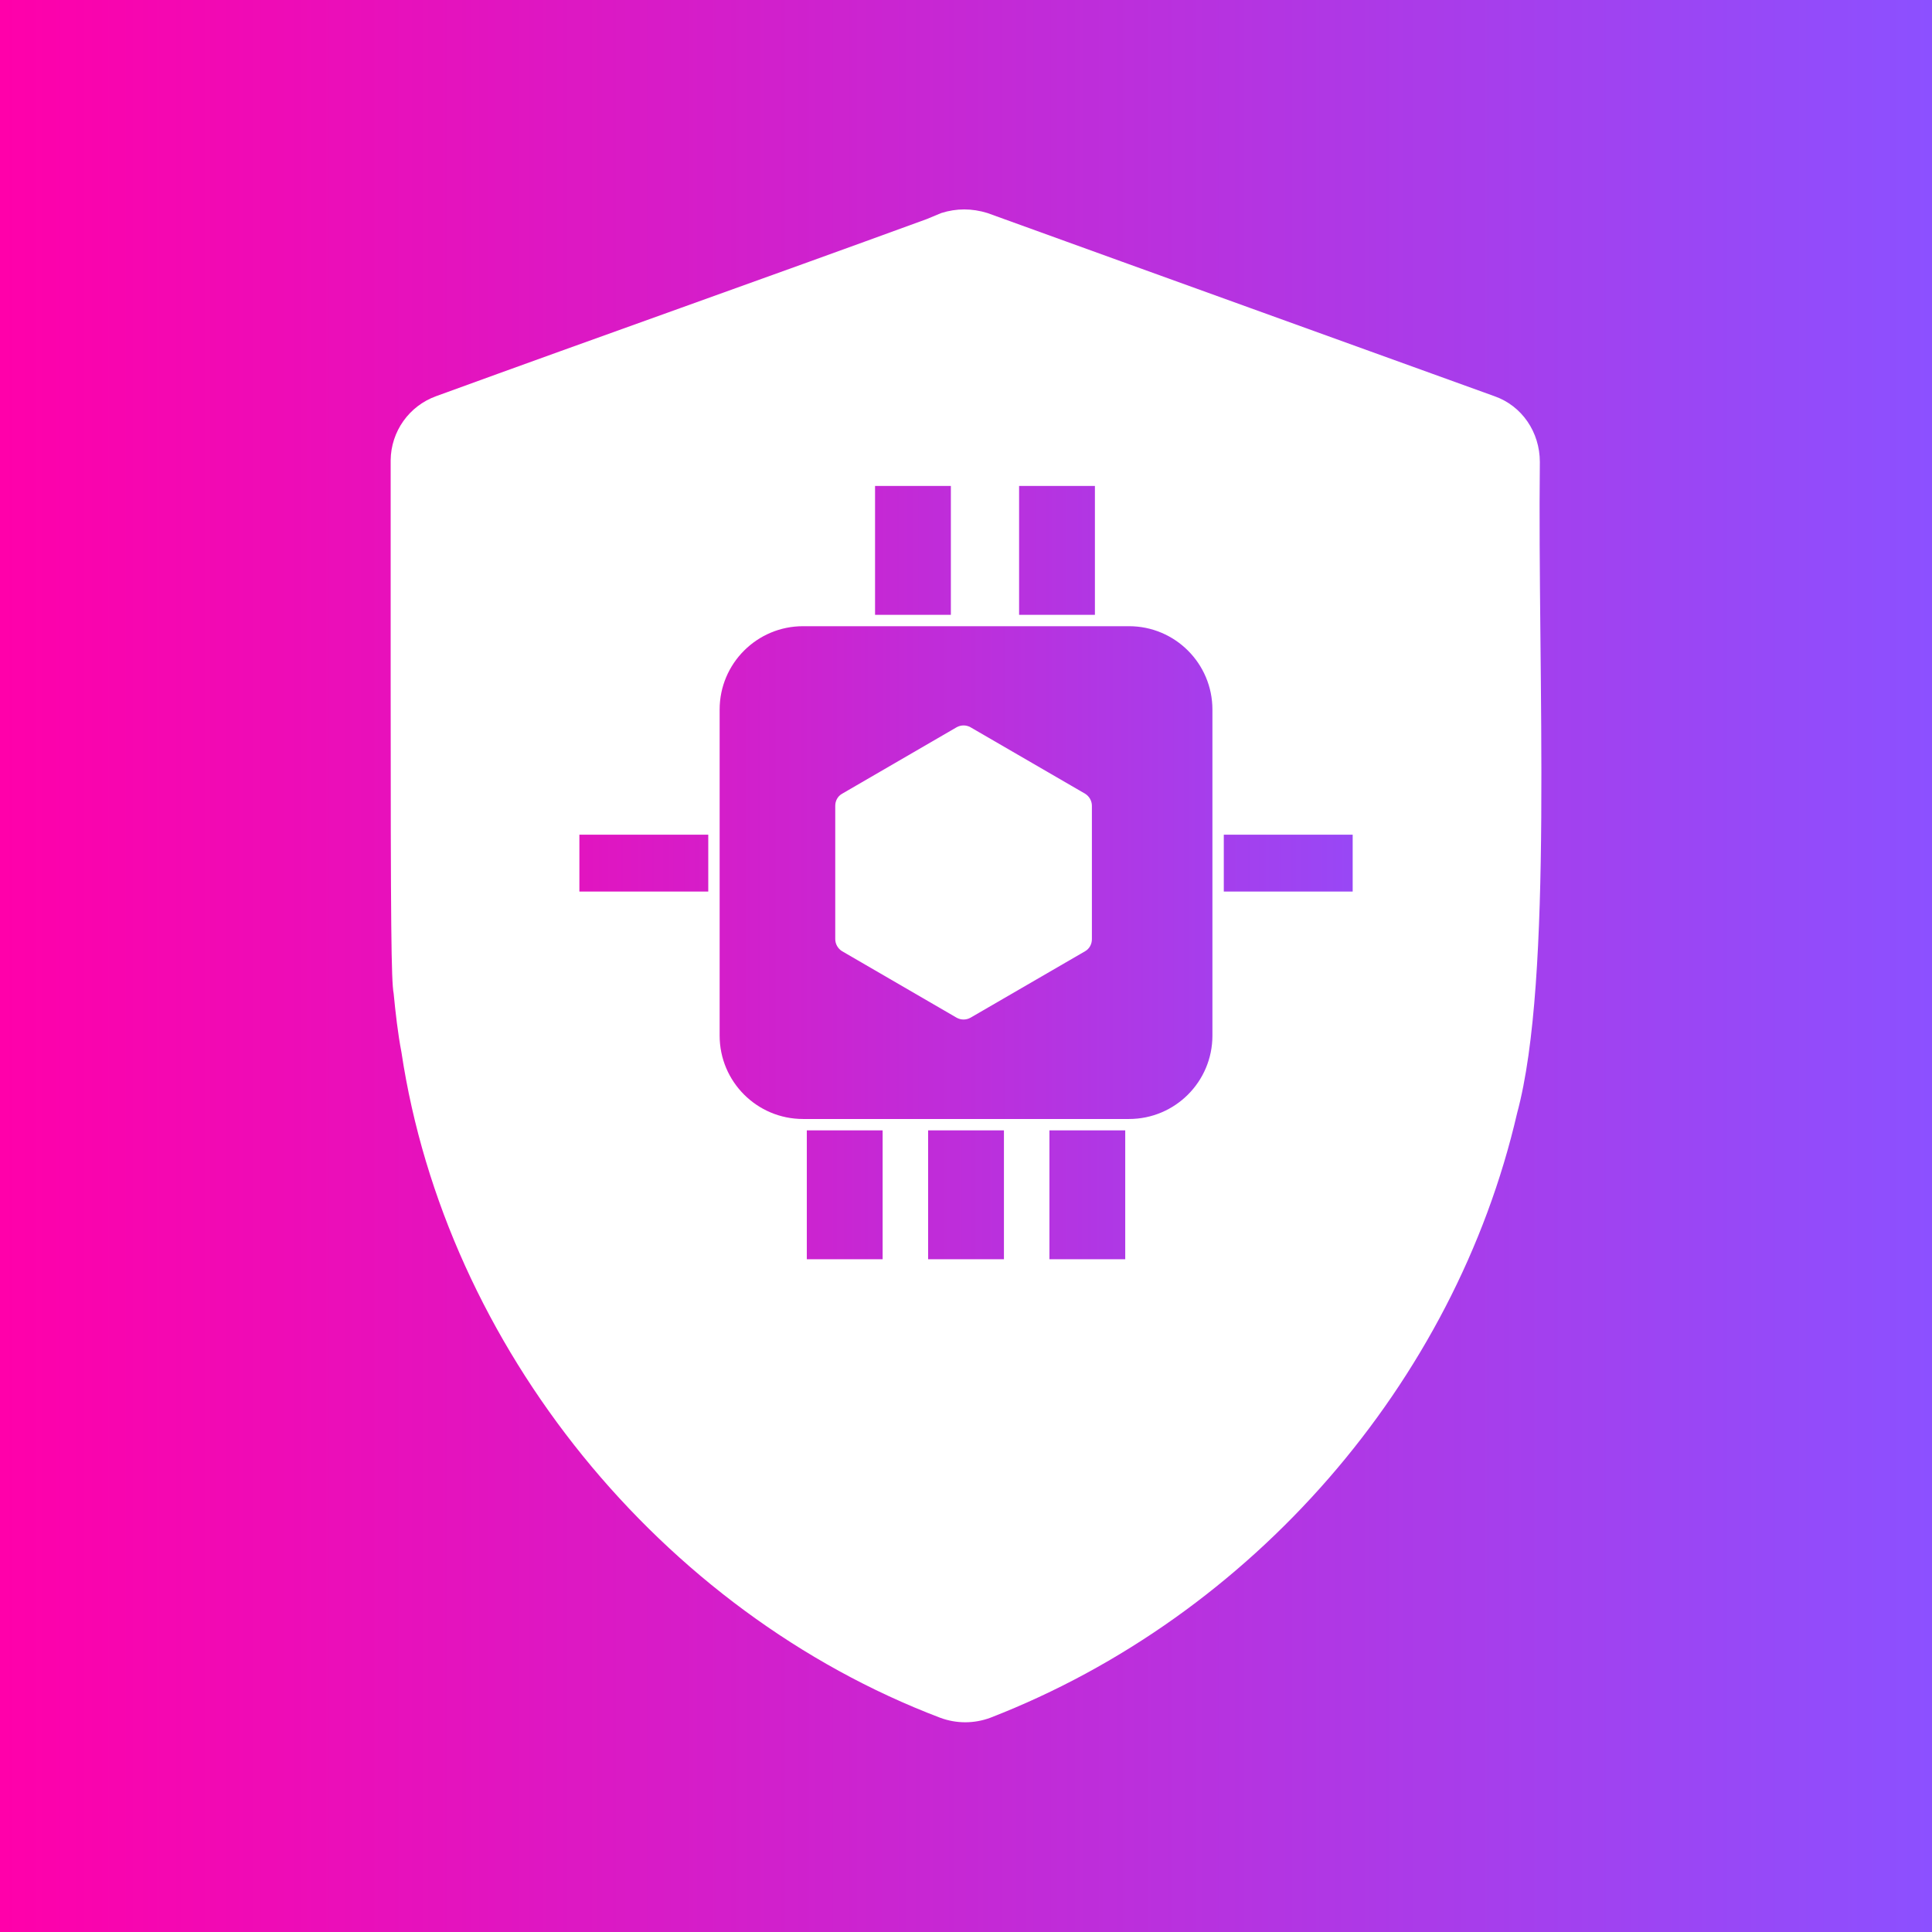
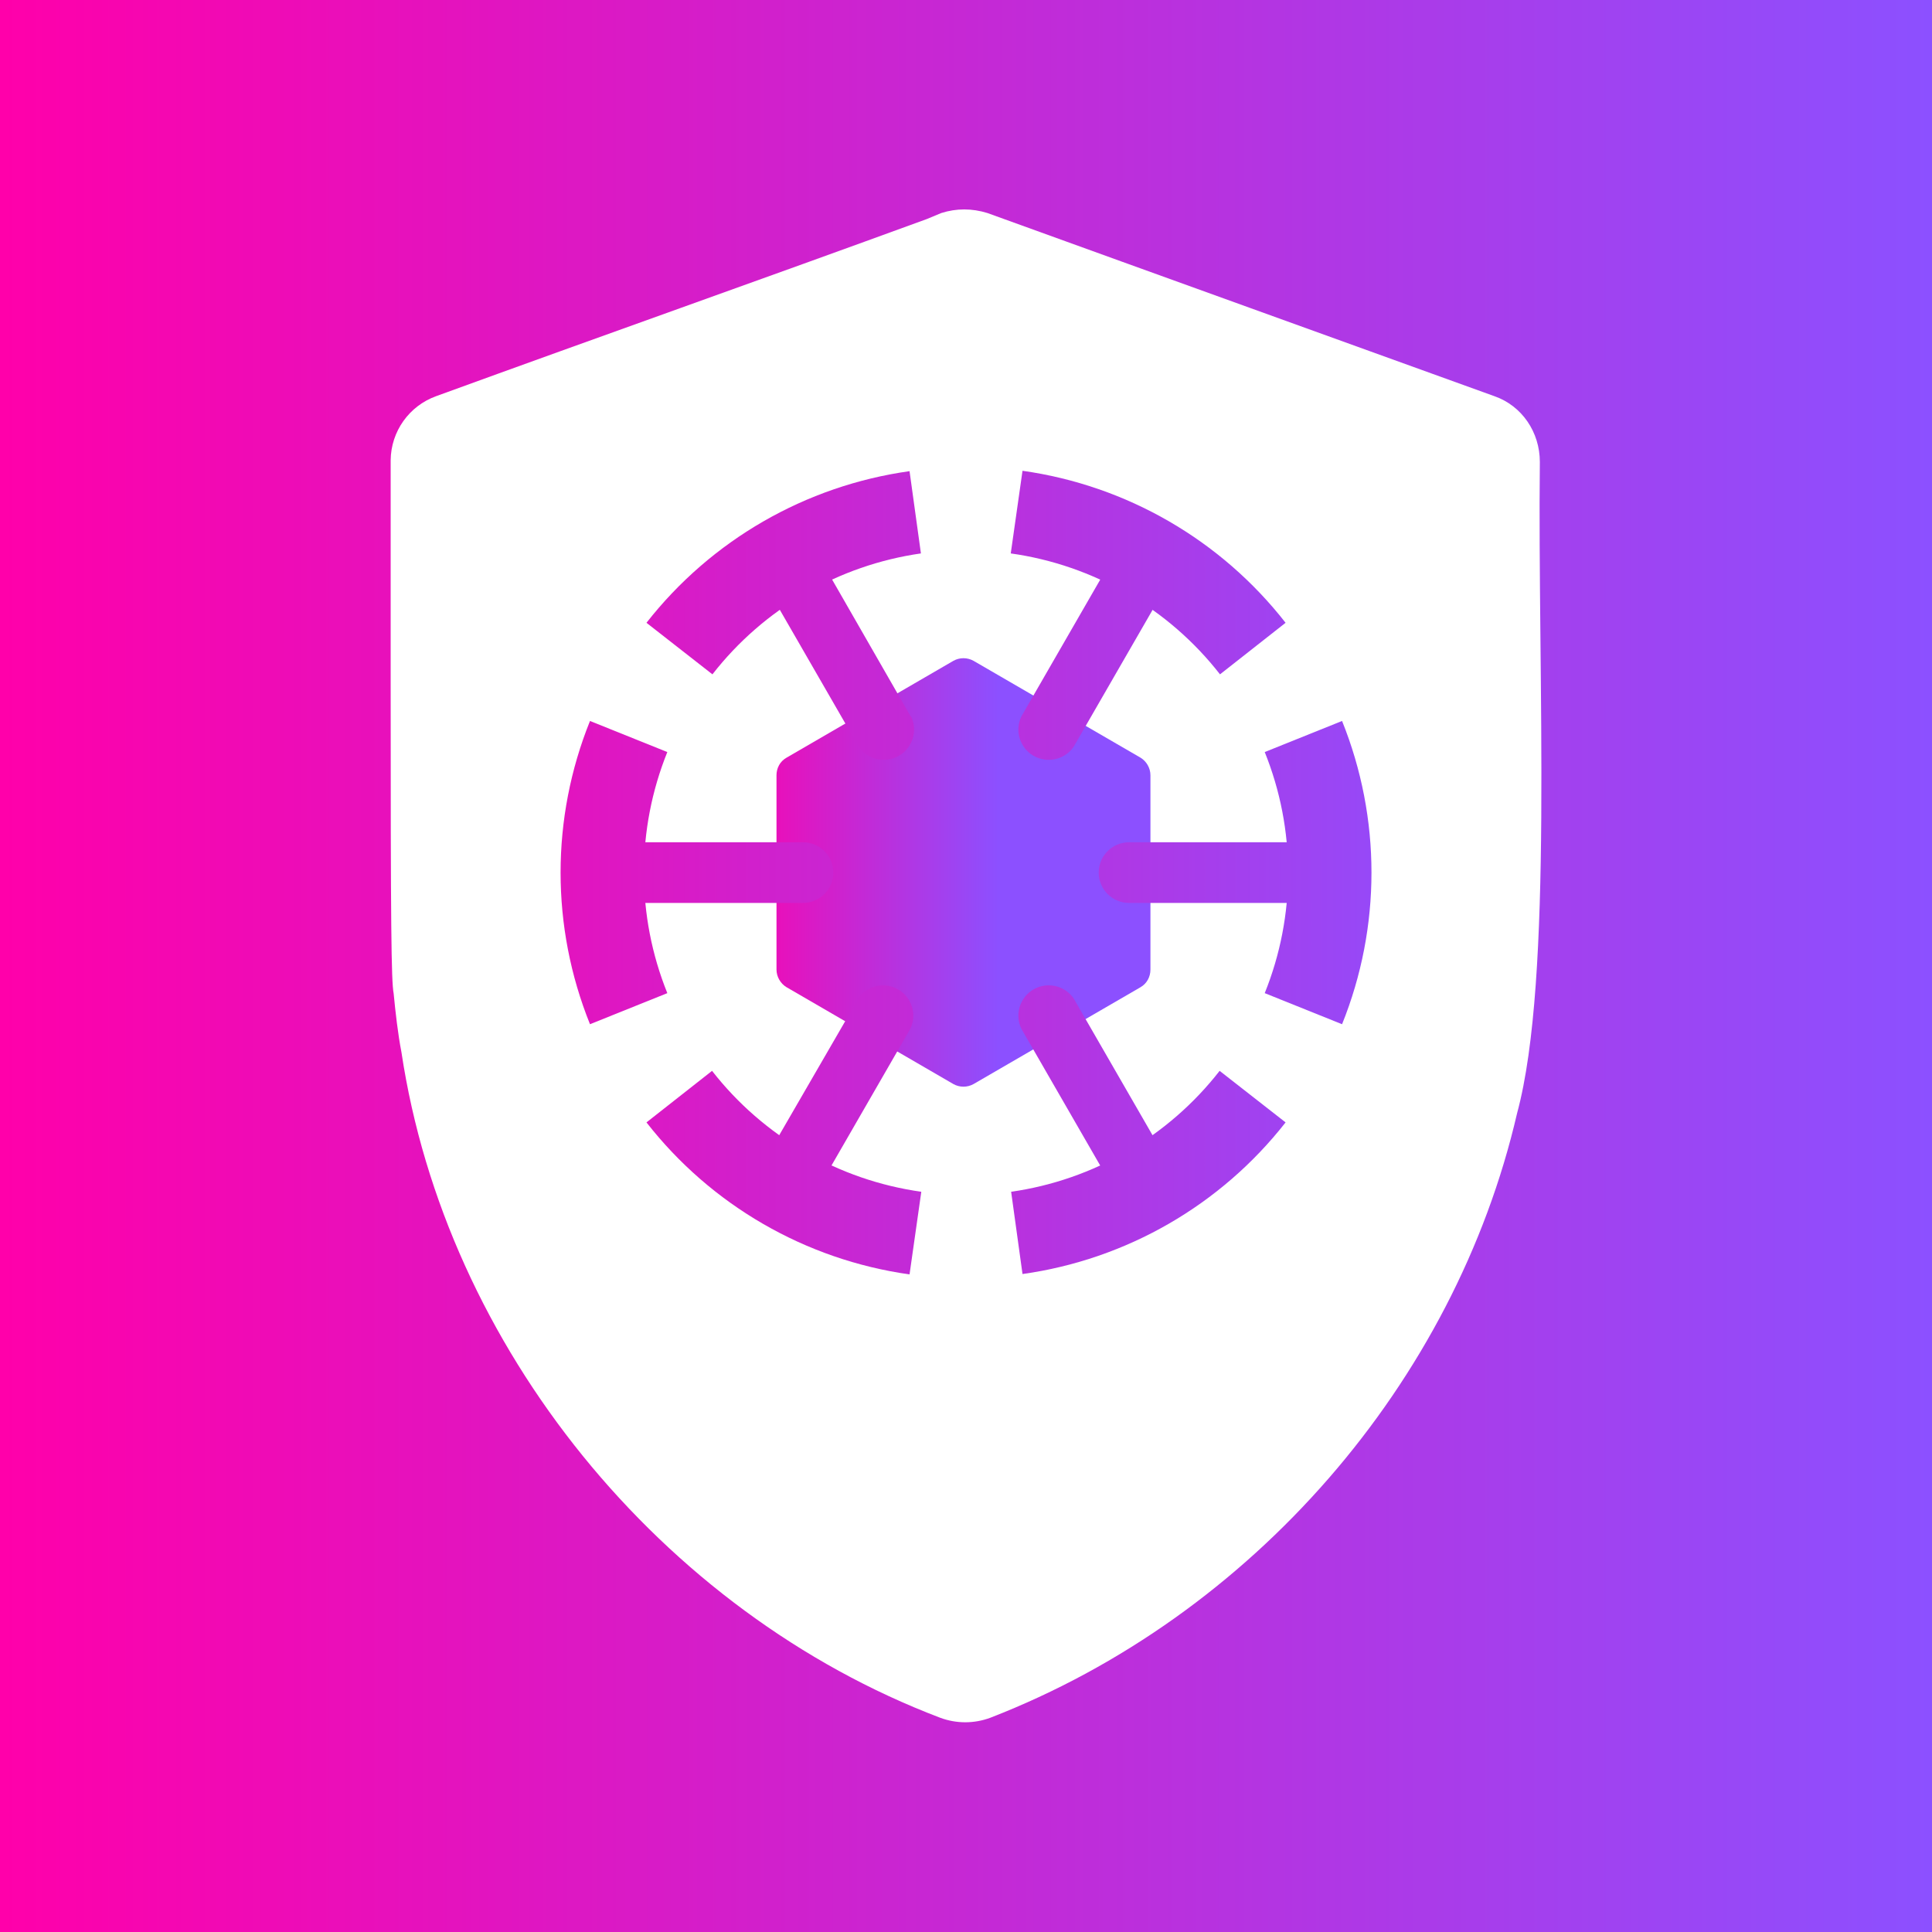
<svg xmlns="http://www.w3.org/2000/svg" viewBox="-6.527 2.221 32.279 32.279" role="img" aria-label="Socket abitious">
  <defs>
    <linearGradient id="socket-brand-plate" gradientUnits="userSpaceOnUse" x1="-6.527" y1="0" x2="25.753" y2="0">
      <stop offset="0%" stop-color="#ff00aa" />
      <stop offset="100%" stop-color="#8c50ff" />
    </linearGradient>
  </defs>
  <rect data-socket-layer="plate" x="-6.527" y="2.221" width="32.279" height="32.279" fill="url(#socket-brand-plate)" />
  <path data-socket-layer="shield" fill="#ffffff" d="M18.44 8.84c.46.16.76.6.76 1.1-.04 3.58.23 8.63-.38 10.88-1.04 4.5-4.42 8.4-8.8 10.1a1.2 1.2 0 0 1-.84 0C4.52 29.15.92 24.73.18 19.8c-.06-.31-.1-.67-.13-.98-.04-.2-.05-1.14-.05-5.17V9.91a1.15 1.15 0 0 1 .76-1.07c2.8-1.02 5.38-1.93 8.2-2.96l.24-.1q.38-.12.77 0l2.24.81z" />
  <g data-socket-layer="glyph" transform="translate(2.013 9.2) scale(0.63333)">
-     <defs>
-       <mask id="glyph-cut-0" maskUnits="userSpaceOnUse" x="0" y="0" width="24" height="24">
-         <rect width="24" height="24" fill="#ffffff" />
-         <g transform="translate(8.55 8.1) scale(.156)">
-           <path fill="#000000" d="M22.87.42a2.4 2.4 0 0 0-2.34 0L1.15 11.67C.41 12.09 0 12.87 0 13.7v22.55c0 .83.46 1.62 1.15 2.04l19.38 11.25a2.4 2.4 0 0 0 2.34 0L42.25 38.3c.73-.42 1.15-1.2 1.15-2.04V13.7c0-.84-.46-1.62-1.15-2.04z" />
-         </g>
-       </mask>
-     </defs>
-     <g mask="url(#glyph-cut-0)">
-       <path fill="url(#socket-brand-plate)" fill-rule="evenodd" d="M7.7 5.5h8.6a2.2 2.2 0 0 1 2.2 2.2v8.6a2.2 2.2 0 0 1-2.2 2.2H7.7a2.2 2.2 0 0 1-2.2-2.2V7.7a2.2 2.2 0 0 1 2.2-2.2" />
+     <g transform="translate(7 6.318) scale(.2273)">
+       <path fill="url(#socket-brand-plate)" fill-rule="evenodd" d="M22.87.42a2.4 2.4 0 0 0-2.34 0L1.15 11.67C.41 12.09 0 12.87 0 13.7v22.55c0 .83.46 1.62 1.15 2.04l19.38 11.25a2.4 2.4 0 0 0 2.34 0L42.25 38.3c.73-.42 1.15-1.2 1.15-2.04V13.7c0-.84-.46-1.62-1.15-2.04z" />
    </g>
-     <path fill="url(#socket-brand-plate)" fill-rule="evenodd" d="M9.6 1.8h2v3.4h-2Z" />
-     <path fill="url(#socket-brand-plate)" fill-rule="evenodd" d="M13.4 1.8h2v3.4h-2Z" />
-     <path fill="url(#socket-brand-plate)" fill-rule="evenodd" d="M7.8 18.8h2v3.4h-2Z" />
-     <path fill="url(#socket-brand-plate)" fill-rule="evenodd" d="M11 18.8h2v3.4h-2Z" />
-     <path fill="url(#socket-brand-plate)" fill-rule="evenodd" d="M14.2 18.8h2v3.4h-2Z" />
-     <path fill="url(#socket-brand-plate)" fill-rule="evenodd" d="M1.8 11h3.4v1.5H1.8Z" />
-     <path fill="url(#socket-brand-plate)" fill-rule="evenodd" d="M18.8 11h3.4v1.5h-3.4Z" />
+     <path fill="url(#socket-brand-plate)" fill-rule="evenodd" d="M16.3 12.8h4.9a.8.8 0 0 0 0-1.6h-4.9a.8.8 0 0 0 0 1.6" />
+     <path fill="url(#socket-brand-plate)" fill-rule="evenodd" d="m13.46 16.12 2.45 4.25a.8.8 0 0 0 1.38-.8l-2.45-4.25a.8.8 0 0 0-1.38.8" />
+     <path fill="url(#socket-brand-plate)" fill-rule="evenodd" d="M9.16 15.32 6.7 19.57a.8.8 0 0 0 1.38.8l2.45-4.25a.8.8 0 0 0-1.38-.8" />
+     <path fill="url(#socket-brand-plate)" fill-rule="evenodd" d="M7.7 11.2H2.8a.8.8 0 0 0 0 1.6h4.9a.8.8 0 0 0 0-1.6" />
+     <path fill="url(#socket-brand-plate)" fill-rule="evenodd" d="M10.54 7.88 8.1 3.63a.8.8 0 0 0-1.38.8l2.45 4.25a.8.8 0 0 0 1.38-.8" />
+     <path fill="url(#socket-brand-plate)" fill-rule="evenodd" d="m14.84 8.68 2.45-4.25a.8.8 0 0 0-1.38-.8l-2.45 4.25a.8.8 0 0 0 1.38.8" />
+     <path fill="url(#socket-brand-plate)" fill-rule="evenodd" d="M21.92 8a10.7 10.7 0 0 1 0 8l-2.04-.82a8.5 8.5 0 0 0 0-6.36Z" />
+     <path fill="url(#socket-brand-plate)" fill-rule="evenodd" d="M20.43 18.59a10.7 10.7 0 0 1-6.94 4l-.3-2.17a8.5 8.5 0 0 0 5.5-3.19Z" />
+     <path fill="url(#socket-brand-plate)" fill-rule="evenodd" d="M10.51 22.6a10.7 10.7 0 0 1-6.94-4.01l1.73-1.36a8.5 8.5 0 0 0 5.52 3.19Z" />
+     <path fill="url(#socket-brand-plate)" fill-rule="evenodd" d="M2.08 16a10.7 10.7 0 0 1 0-8l2.04.82a8.5 8.5 0 0 0 0 6.36Z" />
+     <path fill="url(#socket-brand-plate)" fill-rule="evenodd" d="M3.57 5.41a10.7 10.7 0 0 1 6.94-4l.3 2.17a8.5 8.5 0 0 0-5.5 3.19Z" />
+     <path fill="url(#socket-brand-plate)" fill-rule="evenodd" d="M13.49 1.4a10.7 10.7 0 0 1 6.94 4.01L18.7 6.77a8.5 8.5 0 0 0-5.52-3.19Z" />
  </g>
</svg>
